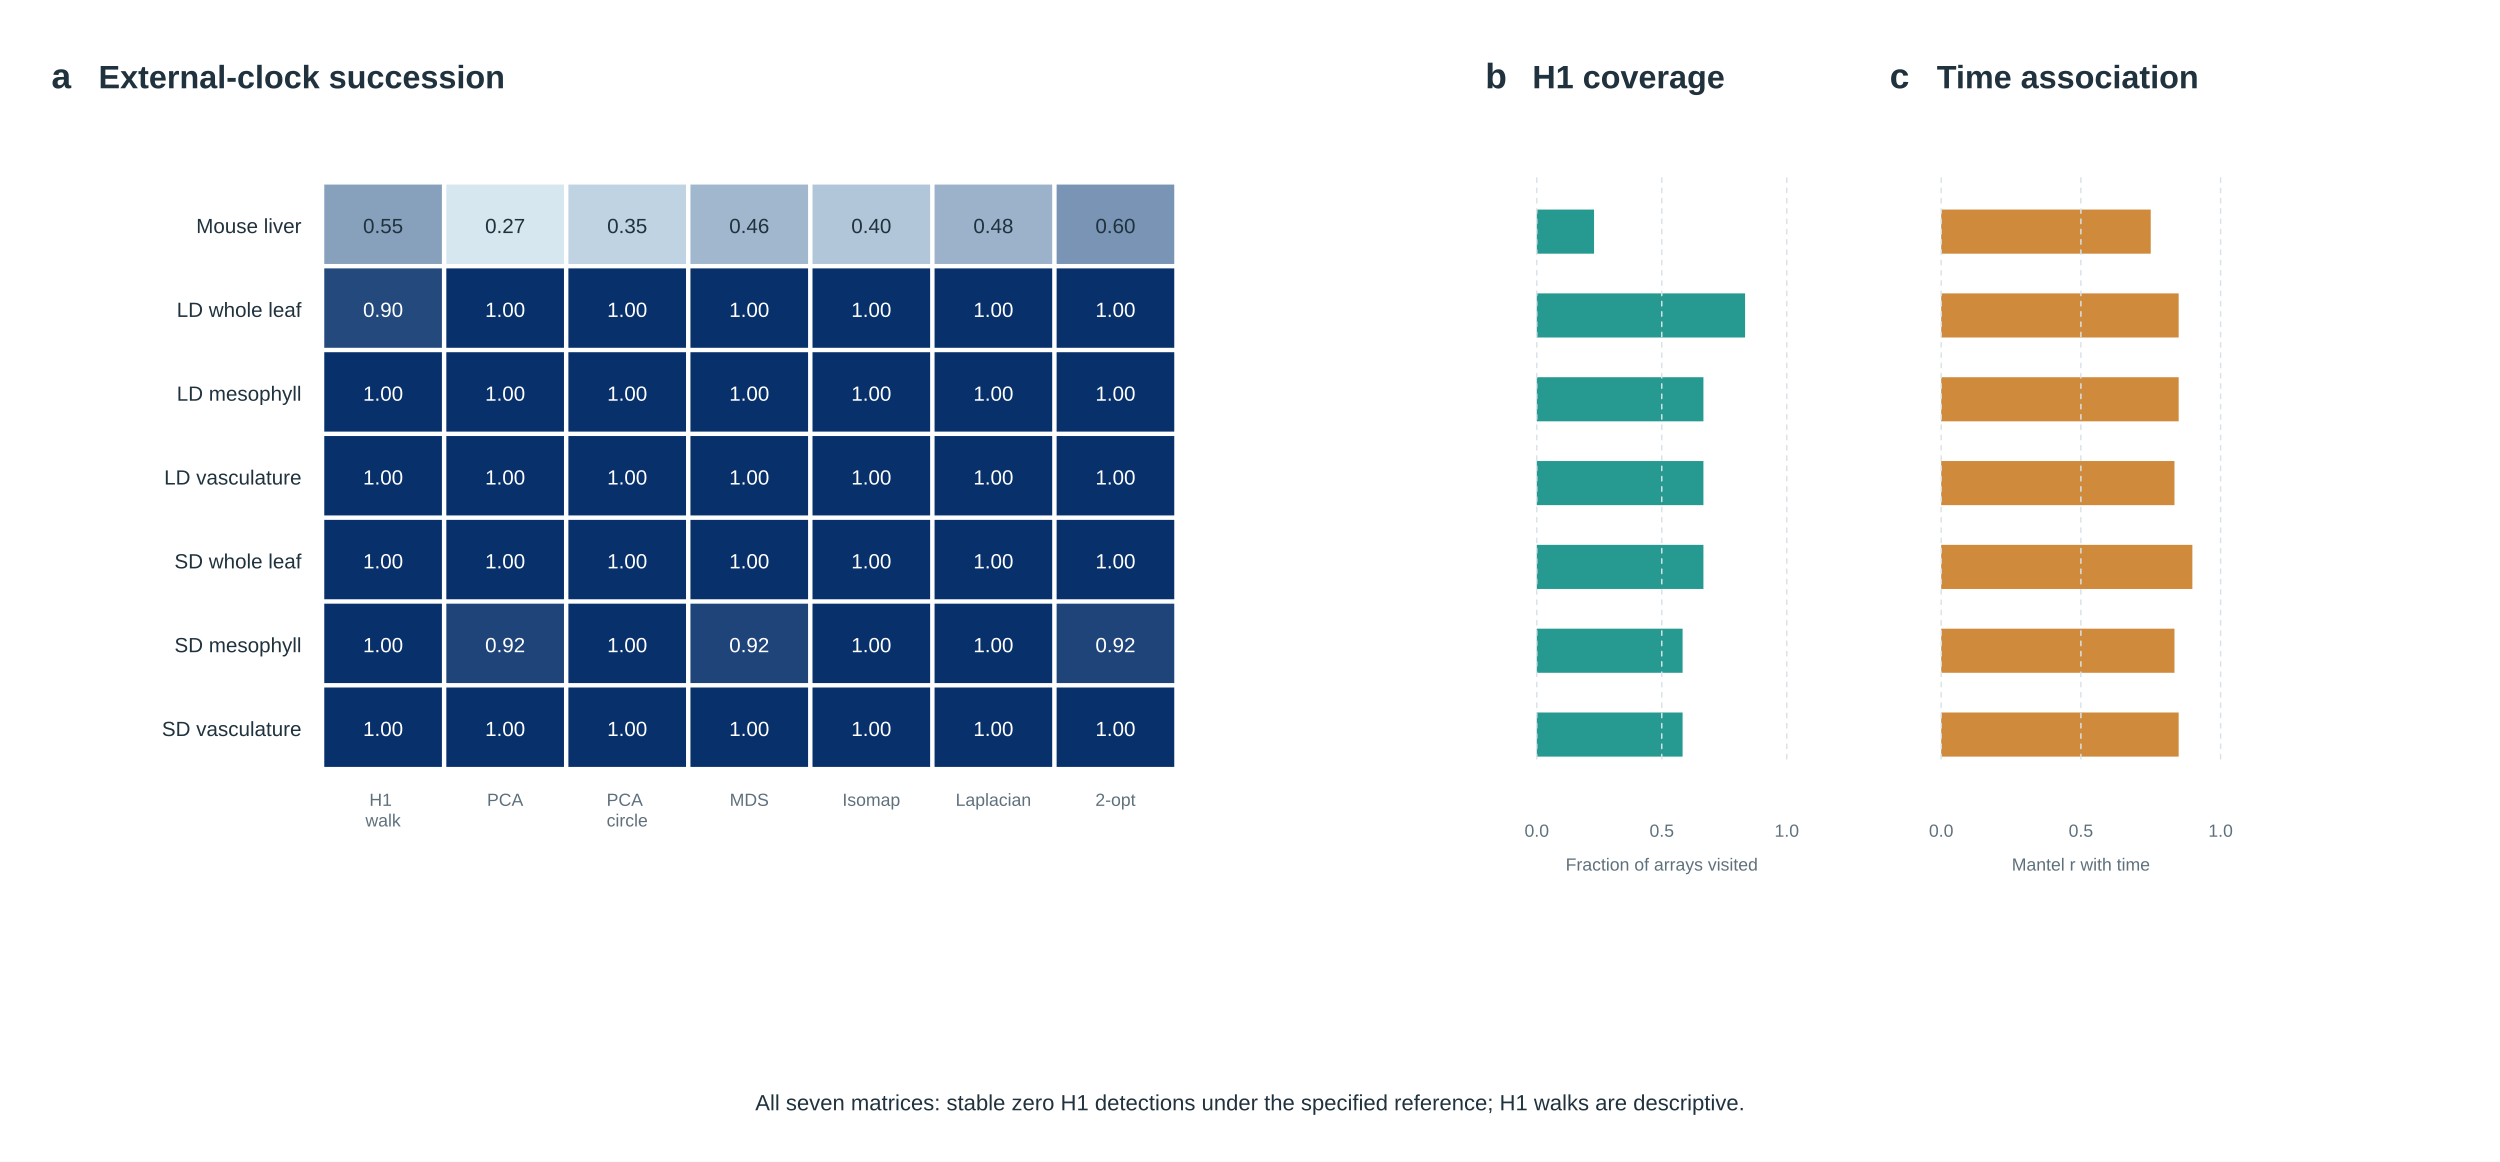
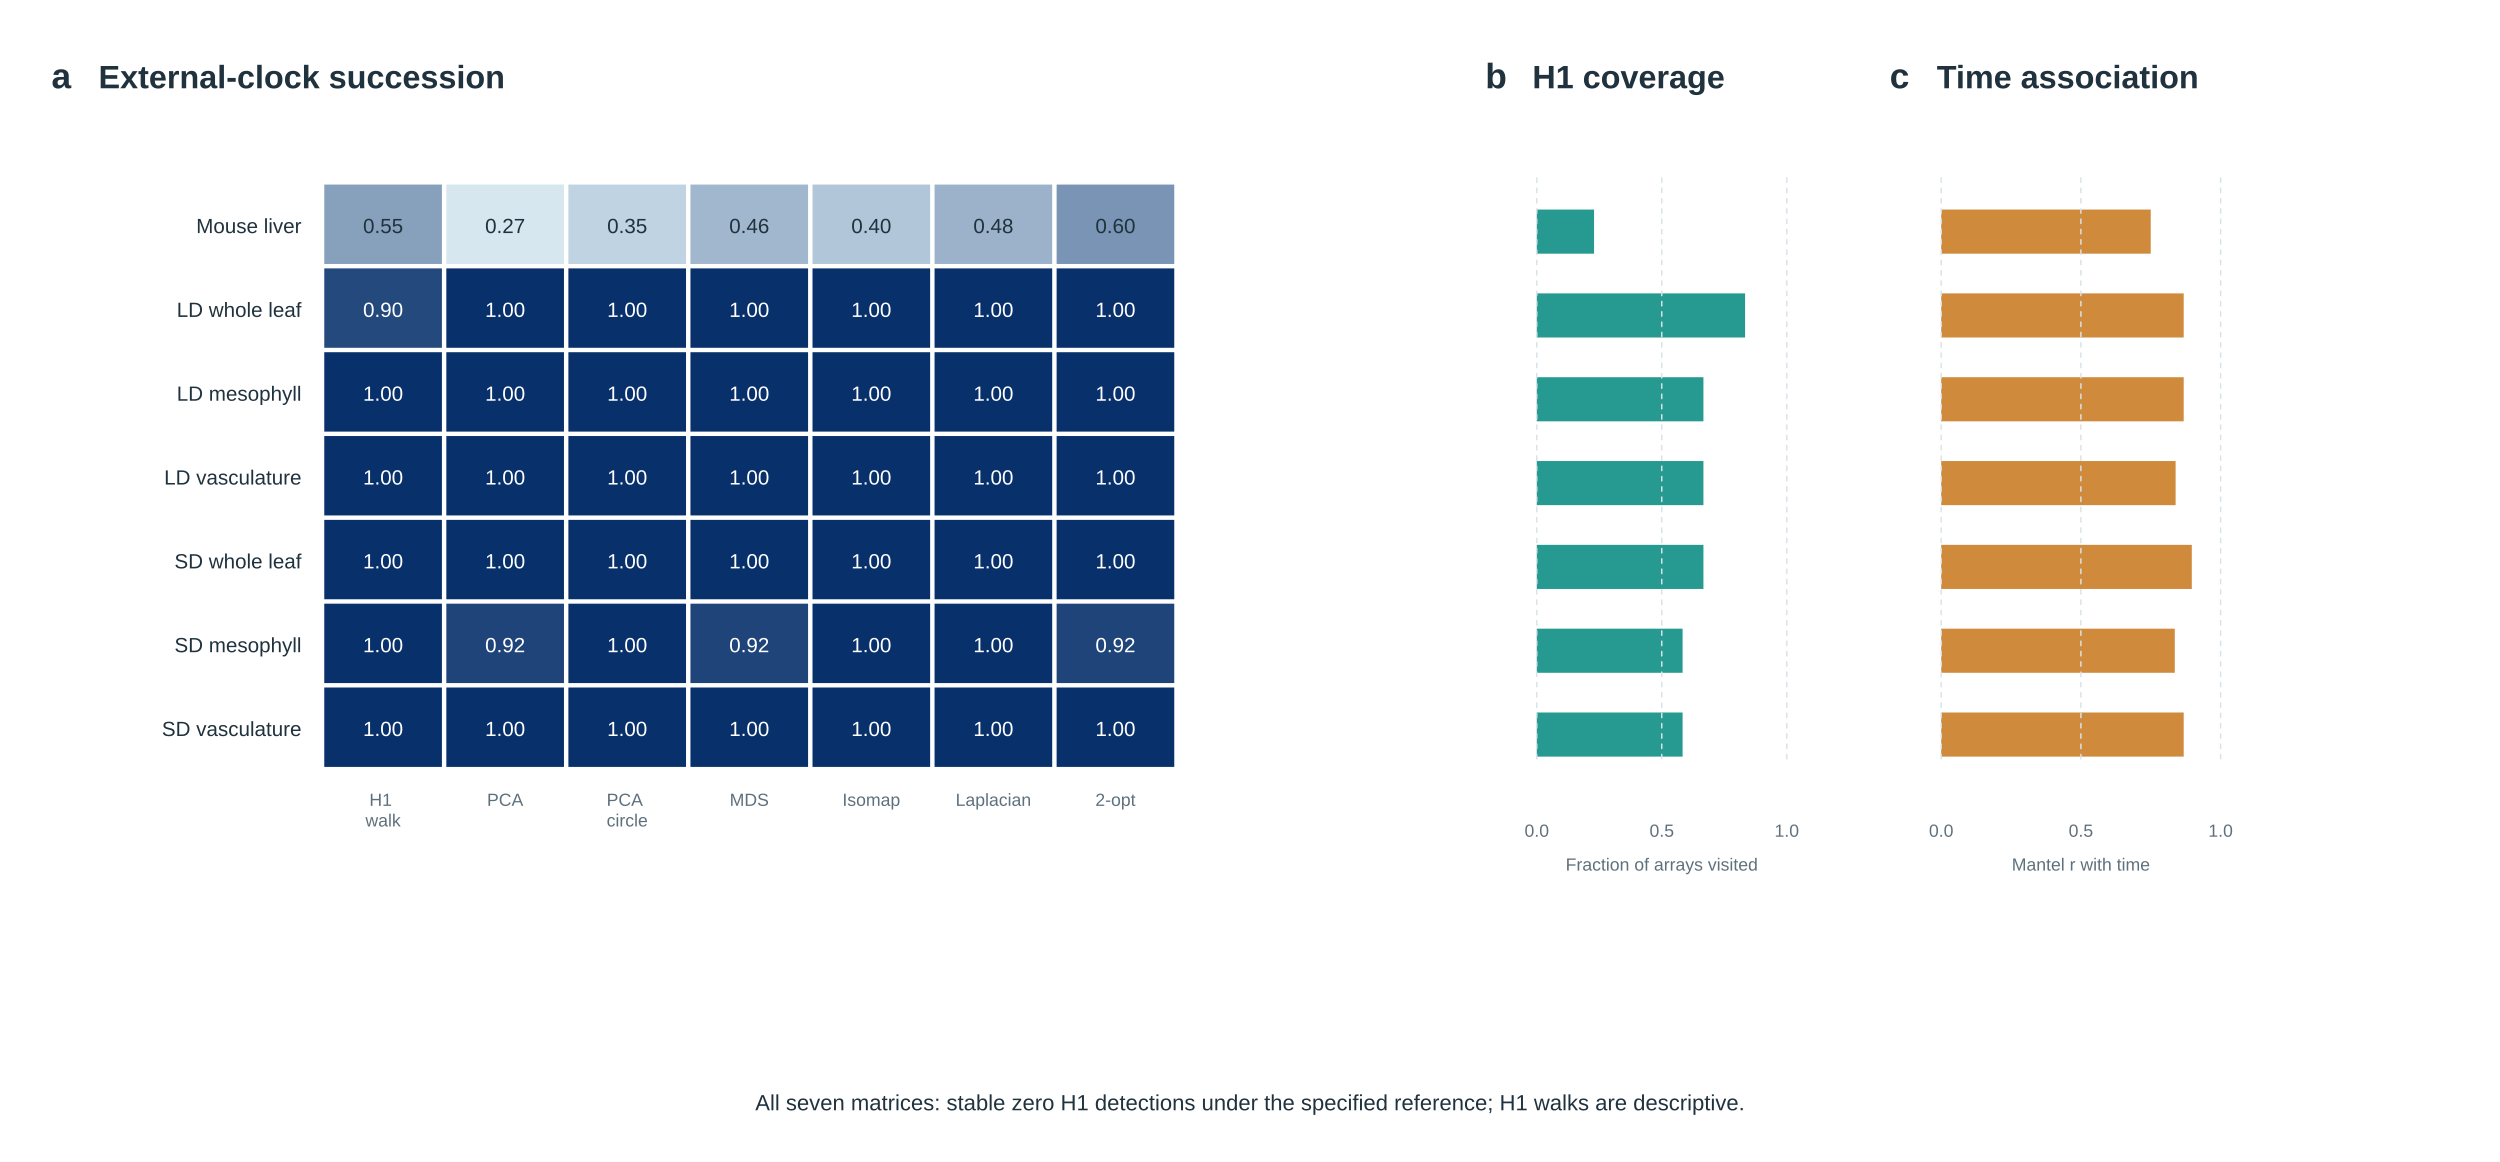
<svg xmlns="http://www.w3.org/2000/svg" width="1700pt" height="790pt" viewBox="0 0 1700 790">
  <rect width="1700" height="790" fill="#ffffff" />
  <text x="35" y="60" font-family="Arial, Helvetica, sans-serif" font-size="24" font-weight="700" fill="#20323d" text-anchor="start">
    <tspan x="35">a</tspan>
  </text>
  <text x="67" y="60" font-family="Arial, Helvetica, sans-serif" font-size="22" font-weight="700" fill="#20323d" text-anchor="start">
    <tspan x="67">External-clock succession</tspan>
  </text>
  <text x="1010" y="60" font-family="Arial, Helvetica, sans-serif" font-size="24" font-weight="700" fill="#20323d" text-anchor="start">
    <tspan x="1010">b</tspan>
  </text>
  <text x="1042" y="60" font-family="Arial, Helvetica, sans-serif" font-size="22" font-weight="700" fill="#20323d" text-anchor="start">
    <tspan x="1042">H1 coverage</tspan>
  </text>
  <text x="1285" y="60" font-family="Arial, Helvetica, sans-serif" font-size="24" font-weight="700" fill="#20323d" text-anchor="start">
    <tspan x="1285">c</tspan>
  </text>
  <text x="1317" y="60" font-family="Arial, Helvetica, sans-serif" font-size="22" font-weight="700" fill="#20323d" text-anchor="start">
    <tspan x="1317">Time association</tspan>
  </text>
  <text x="205" y="158.5" font-family="Arial, Helvetica, sans-serif" font-size="14" font-weight="400" fill="#20323d" text-anchor="end">
    <tspan x="205">Mouse liver</tspan>
  </text>
  <text x="205" y="215.5" font-family="Arial, Helvetica, sans-serif" font-size="14" font-weight="400" fill="#20323d" text-anchor="end">
    <tspan x="205">LD whole leaf</tspan>
  </text>
  <text x="205" y="272.5" font-family="Arial, Helvetica, sans-serif" font-size="14" font-weight="400" fill="#20323d" text-anchor="end">
    <tspan x="205">LD mesophyll</tspan>
  </text>
  <text x="205" y="329.5" font-family="Arial, Helvetica, sans-serif" font-size="14" font-weight="400" fill="#20323d" text-anchor="end">
    <tspan x="205">LD vasculature</tspan>
  </text>
  <text x="205" y="386.5" font-family="Arial, Helvetica, sans-serif" font-size="14" font-weight="400" fill="#20323d" text-anchor="end">
    <tspan x="205">SD whole leaf</tspan>
  </text>
  <text x="205" y="443.5" font-family="Arial, Helvetica, sans-serif" font-size="14" font-weight="400" fill="#20323d" text-anchor="end">
    <tspan x="205">SD mesophyll</tspan>
  </text>
  <text x="205" y="500.5" font-family="Arial, Helvetica, sans-serif" font-size="14" font-weight="400" fill="#20323d" text-anchor="end">
    <tspan x="205">SD vasculature</tspan>
  </text>
  <rect x="220" y="125" width="81" height="55" fill="#87a1bd" stroke="#ffffff" stroke-width="1" />
  <text x="260.5" y="158.5" font-family="Arial, Helvetica, sans-serif" font-size="14" font-weight="400" fill="#20323d" text-anchor="middle">
    <tspan x="260.5">0.55</tspan>
  </text>
  <rect x="303" y="125" width="81" height="55" fill="#d6e7f0" stroke="#ffffff" stroke-width="1" />
  <text x="343.5" y="158.5" font-family="Arial, Helvetica, sans-serif" font-size="14" font-weight="400" fill="#20323d" text-anchor="middle">
    <tspan x="343.5">0.27</tspan>
  </text>
  <rect x="386" y="125" width="81" height="55" fill="#c0d3e2" stroke="#ffffff" stroke-width="1" />
  <text x="426.5" y="158.5" font-family="Arial, Helvetica, sans-serif" font-size="14" font-weight="400" fill="#20323d" text-anchor="middle">
    <tspan x="426.5">0.35</tspan>
  </text>
  <rect x="469" y="125" width="81" height="55" fill="#a1b7ce" stroke="#ffffff" stroke-width="1" />
  <text x="509.5" y="158.5" font-family="Arial, Helvetica, sans-serif" font-size="14" font-weight="400" fill="#20323d" text-anchor="middle">
    <tspan x="509.5">0.46</tspan>
  </text>
  <rect x="552" y="125" width="81" height="55" fill="#b2c6d9" stroke="#ffffff" stroke-width="1" />
  <text x="592.5" y="158.5" font-family="Arial, Helvetica, sans-serif" font-size="14" font-weight="400" fill="#20323d" text-anchor="middle">
    <tspan x="592.5">0.40</tspan>
  </text>
  <rect x="635" y="125" width="81" height="55" fill="#9bb2ca" stroke="#ffffff" stroke-width="1" />
  <text x="675.5" y="158.5" font-family="Arial, Helvetica, sans-serif" font-size="14" font-weight="400" fill="#20323d" text-anchor="middle">
    <tspan x="675.5">0.48</tspan>
  </text>
  <rect x="718" y="125" width="81" height="55" fill="#7994b4" stroke="#ffffff" stroke-width="1" />
  <text x="758.5" y="158.5" font-family="Arial, Helvetica, sans-serif" font-size="14" font-weight="400" fill="#20323d" text-anchor="middle">
    <tspan x="758.5">0.60</tspan>
  </text>
  <rect x="220" y="182" width="81" height="55" fill="#24497d" stroke="#ffffff" stroke-width="1" />
  <text x="260.5" y="215.5" font-family="Arial, Helvetica, sans-serif" font-size="14" font-weight="400" fill="#ffffff" text-anchor="middle">
    <tspan x="260.5">0.90</tspan>
  </text>
  <rect x="303" y="182" width="81" height="55" fill="#08306b" stroke="#ffffff" stroke-width="1" />
  <text x="343.5" y="215.5" font-family="Arial, Helvetica, sans-serif" font-size="14" font-weight="400" fill="#ffffff" text-anchor="middle">
    <tspan x="343.5">1.00</tspan>
  </text>
  <rect x="386" y="182" width="81" height="55" fill="#08306b" stroke="#ffffff" stroke-width="1" />
  <text x="426.5" y="215.5" font-family="Arial, Helvetica, sans-serif" font-size="14" font-weight="400" fill="#ffffff" text-anchor="middle">
    <tspan x="426.5">1.00</tspan>
  </text>
  <rect x="469" y="182" width="81" height="55" fill="#08306b" stroke="#ffffff" stroke-width="1" />
  <text x="509.5" y="215.5" font-family="Arial, Helvetica, sans-serif" font-size="14" font-weight="400" fill="#ffffff" text-anchor="middle">
    <tspan x="509.5">1.00</tspan>
  </text>
  <rect x="552" y="182" width="81" height="55" fill="#08306b" stroke="#ffffff" stroke-width="1" />
  <text x="592.5" y="215.5" font-family="Arial, Helvetica, sans-serif" font-size="14" font-weight="400" fill="#ffffff" text-anchor="middle">
    <tspan x="592.5">1.00</tspan>
  </text>
  <rect x="635" y="182" width="81" height="55" fill="#08306b" stroke="#ffffff" stroke-width="1" />
  <text x="675.5" y="215.5" font-family="Arial, Helvetica, sans-serif" font-size="14" font-weight="400" fill="#ffffff" text-anchor="middle">
    <tspan x="675.5">1.00</tspan>
  </text>
  <rect x="718" y="182" width="81" height="55" fill="#08306b" stroke="#ffffff" stroke-width="1" />
  <text x="758.5" y="215.5" font-family="Arial, Helvetica, sans-serif" font-size="14" font-weight="400" fill="#ffffff" text-anchor="middle">
    <tspan x="758.5">1.00</tspan>
  </text>
  <rect x="220" y="239" width="81" height="55" fill="#08306b" stroke="#ffffff" stroke-width="1" />
  <text x="260.5" y="272.5" font-family="Arial, Helvetica, sans-serif" font-size="14" font-weight="400" fill="#ffffff" text-anchor="middle">
    <tspan x="260.5">1.00</tspan>
  </text>
  <rect x="303" y="239" width="81" height="55" fill="#08306b" stroke="#ffffff" stroke-width="1" />
  <text x="343.5" y="272.5" font-family="Arial, Helvetica, sans-serif" font-size="14" font-weight="400" fill="#ffffff" text-anchor="middle">
    <tspan x="343.5">1.00</tspan>
  </text>
  <rect x="386" y="239" width="81" height="55" fill="#08306b" stroke="#ffffff" stroke-width="1" />
  <text x="426.5" y="272.5" font-family="Arial, Helvetica, sans-serif" font-size="14" font-weight="400" fill="#ffffff" text-anchor="middle">
    <tspan x="426.5">1.00</tspan>
  </text>
  <rect x="469" y="239" width="81" height="55" fill="#08306b" stroke="#ffffff" stroke-width="1" />
  <text x="509.5" y="272.5" font-family="Arial, Helvetica, sans-serif" font-size="14" font-weight="400" fill="#ffffff" text-anchor="middle">
    <tspan x="509.5">1.00</tspan>
  </text>
  <rect x="552" y="239" width="81" height="55" fill="#08306b" stroke="#ffffff" stroke-width="1" />
  <text x="592.5" y="272.5" font-family="Arial, Helvetica, sans-serif" font-size="14" font-weight="400" fill="#ffffff" text-anchor="middle">
    <tspan x="592.5">1.00</tspan>
  </text>
  <rect x="635" y="239" width="81" height="55" fill="#08306b" stroke="#ffffff" stroke-width="1" />
  <text x="675.5" y="272.5" font-family="Arial, Helvetica, sans-serif" font-size="14" font-weight="400" fill="#ffffff" text-anchor="middle">
    <tspan x="675.5">1.00</tspan>
  </text>
  <rect x="718" y="239" width="81" height="55" fill="#08306b" stroke="#ffffff" stroke-width="1" />
  <text x="758.5" y="272.5" font-family="Arial, Helvetica, sans-serif" font-size="14" font-weight="400" fill="#ffffff" text-anchor="middle">
    <tspan x="758.5">1.00</tspan>
  </text>
  <rect x="220" y="296" width="81" height="55" fill="#08306b" stroke="#ffffff" stroke-width="1" />
  <text x="260.5" y="329.5" font-family="Arial, Helvetica, sans-serif" font-size="14" font-weight="400" fill="#ffffff" text-anchor="middle">
    <tspan x="260.5">1.00</tspan>
  </text>
  <rect x="303" y="296" width="81" height="55" fill="#08306b" stroke="#ffffff" stroke-width="1" />
  <text x="343.5" y="329.5" font-family="Arial, Helvetica, sans-serif" font-size="14" font-weight="400" fill="#ffffff" text-anchor="middle">
    <tspan x="343.5">1.00</tspan>
  </text>
  <rect x="386" y="296" width="81" height="55" fill="#08306b" stroke="#ffffff" stroke-width="1" />
  <text x="426.5" y="329.5" font-family="Arial, Helvetica, sans-serif" font-size="14" font-weight="400" fill="#ffffff" text-anchor="middle">
    <tspan x="426.5">1.00</tspan>
  </text>
  <rect x="469" y="296" width="81" height="55" fill="#08306b" stroke="#ffffff" stroke-width="1" />
  <text x="509.5" y="329.5" font-family="Arial, Helvetica, sans-serif" font-size="14" font-weight="400" fill="#ffffff" text-anchor="middle">
    <tspan x="509.5">1.00</tspan>
  </text>
  <rect x="552" y="296" width="81" height="55" fill="#08306b" stroke="#ffffff" stroke-width="1" />
  <text x="592.5" y="329.5" font-family="Arial, Helvetica, sans-serif" font-size="14" font-weight="400" fill="#ffffff" text-anchor="middle">
    <tspan x="592.5">1.00</tspan>
  </text>
  <rect x="635" y="296" width="81" height="55" fill="#08306b" stroke="#ffffff" stroke-width="1" />
  <text x="675.5" y="329.5" font-family="Arial, Helvetica, sans-serif" font-size="14" font-weight="400" fill="#ffffff" text-anchor="middle">
    <tspan x="675.5">1.00</tspan>
  </text>
  <rect x="718" y="296" width="81" height="55" fill="#08306b" stroke="#ffffff" stroke-width="1" />
  <text x="758.5" y="329.5" font-family="Arial, Helvetica, sans-serif" font-size="14" font-weight="400" fill="#ffffff" text-anchor="middle">
    <tspan x="758.5">1.00</tspan>
  </text>
  <rect x="220" y="353" width="81" height="55" fill="#08306b" stroke="#ffffff" stroke-width="1" />
  <text x="260.5" y="386.5" font-family="Arial, Helvetica, sans-serif" font-size="14" font-weight="400" fill="#ffffff" text-anchor="middle">
    <tspan x="260.5">1.00</tspan>
  </text>
  <rect x="303" y="353" width="81" height="55" fill="#08306b" stroke="#ffffff" stroke-width="1" />
  <text x="343.5" y="386.5" font-family="Arial, Helvetica, sans-serif" font-size="14" font-weight="400" fill="#ffffff" text-anchor="middle">
    <tspan x="343.5">1.00</tspan>
  </text>
  <rect x="386" y="353" width="81" height="55" fill="#08306b" stroke="#ffffff" stroke-width="1" />
  <text x="426.5" y="386.5" font-family="Arial, Helvetica, sans-serif" font-size="14" font-weight="400" fill="#ffffff" text-anchor="middle">
    <tspan x="426.5">1.00</tspan>
  </text>
  <rect x="469" y="353" width="81" height="55" fill="#08306b" stroke="#ffffff" stroke-width="1" />
  <text x="509.5" y="386.5" font-family="Arial, Helvetica, sans-serif" font-size="14" font-weight="400" fill="#ffffff" text-anchor="middle">
    <tspan x="509.5">1.00</tspan>
  </text>
  <rect x="552" y="353" width="81" height="55" fill="#08306b" stroke="#ffffff" stroke-width="1" />
  <text x="592.5" y="386.5" font-family="Arial, Helvetica, sans-serif" font-size="14" font-weight="400" fill="#ffffff" text-anchor="middle">
    <tspan x="592.5">1.00</tspan>
  </text>
  <rect x="635" y="353" width="81" height="55" fill="#08306b" stroke="#ffffff" stroke-width="1" />
  <text x="675.5" y="386.5" font-family="Arial, Helvetica, sans-serif" font-size="14" font-weight="400" fill="#ffffff" text-anchor="middle">
    <tspan x="675.5">1.00</tspan>
  </text>
  <rect x="718" y="353" width="81" height="55" fill="#08306b" stroke="#ffffff" stroke-width="1" />
  <text x="758.5" y="386.5" font-family="Arial, Helvetica, sans-serif" font-size="14" font-weight="400" fill="#ffffff" text-anchor="middle">
    <tspan x="758.5">1.00</tspan>
  </text>
  <rect x="220" y="410" width="81" height="55" fill="#08306b" stroke="#ffffff" stroke-width="1" />
  <text x="260.5" y="443.5" font-family="Arial, Helvetica, sans-serif" font-size="14" font-weight="400" fill="#ffffff" text-anchor="middle">
    <tspan x="260.5">1.00</tspan>
  </text>
  <rect x="303" y="410" width="81" height="55" fill="#1f447a" stroke="#ffffff" stroke-width="1" />
  <text x="343.5" y="443.5" font-family="Arial, Helvetica, sans-serif" font-size="14" font-weight="400" fill="#ffffff" text-anchor="middle">
    <tspan x="343.5">0.92</tspan>
  </text>
  <rect x="386" y="410" width="81" height="55" fill="#08306b" stroke="#ffffff" stroke-width="1" />
  <text x="426.5" y="443.5" font-family="Arial, Helvetica, sans-serif" font-size="14" font-weight="400" fill="#ffffff" text-anchor="middle">
    <tspan x="426.5">1.00</tspan>
  </text>
  <rect x="469" y="410" width="81" height="55" fill="#1f447a" stroke="#ffffff" stroke-width="1" />
  <text x="509.5" y="443.5" font-family="Arial, Helvetica, sans-serif" font-size="14" font-weight="400" fill="#ffffff" text-anchor="middle">
    <tspan x="509.5">0.92</tspan>
  </text>
  <rect x="552" y="410" width="81" height="55" fill="#08306b" stroke="#ffffff" stroke-width="1" />
  <text x="592.5" y="443.5" font-family="Arial, Helvetica, sans-serif" font-size="14" font-weight="400" fill="#ffffff" text-anchor="middle">
    <tspan x="592.5">1.00</tspan>
  </text>
  <rect x="635" y="410" width="81" height="55" fill="#08306b" stroke="#ffffff" stroke-width="1" />
  <text x="675.5" y="443.5" font-family="Arial, Helvetica, sans-serif" font-size="14" font-weight="400" fill="#ffffff" text-anchor="middle">
    <tspan x="675.5">1.00</tspan>
  </text>
  <rect x="718" y="410" width="81" height="55" fill="#1f447a" stroke="#ffffff" stroke-width="1" />
  <text x="758.5" y="443.5" font-family="Arial, Helvetica, sans-serif" font-size="14" font-weight="400" fill="#ffffff" text-anchor="middle">
    <tspan x="758.5">0.92</tspan>
  </text>
  <rect x="220" y="467" width="81" height="55" fill="#08306b" stroke="#ffffff" stroke-width="1" />
  <text x="260.5" y="500.5" font-family="Arial, Helvetica, sans-serif" font-size="14" font-weight="400" fill="#ffffff" text-anchor="middle">
    <tspan x="260.5">1.00</tspan>
  </text>
  <rect x="303" y="467" width="81" height="55" fill="#08306b" stroke="#ffffff" stroke-width="1" />
  <text x="343.5" y="500.5" font-family="Arial, Helvetica, sans-serif" font-size="14" font-weight="400" fill="#ffffff" text-anchor="middle">
    <tspan x="343.5">1.00</tspan>
  </text>
  <rect x="386" y="467" width="81" height="55" fill="#08306b" stroke="#ffffff" stroke-width="1" />
  <text x="426.5" y="500.5" font-family="Arial, Helvetica, sans-serif" font-size="14" font-weight="400" fill="#ffffff" text-anchor="middle">
    <tspan x="426.5">1.00</tspan>
  </text>
  <rect x="469" y="467" width="81" height="55" fill="#08306b" stroke="#ffffff" stroke-width="1" />
  <text x="509.5" y="500.5" font-family="Arial, Helvetica, sans-serif" font-size="14" font-weight="400" fill="#ffffff" text-anchor="middle">
    <tspan x="509.5">1.00</tspan>
  </text>
  <rect x="552" y="467" width="81" height="55" fill="#08306b" stroke="#ffffff" stroke-width="1" />
  <text x="592.5" y="500.5" font-family="Arial, Helvetica, sans-serif" font-size="14" font-weight="400" fill="#ffffff" text-anchor="middle">
    <tspan x="592.5">1.00</tspan>
  </text>
  <rect x="635" y="467" width="81" height="55" fill="#08306b" stroke="#ffffff" stroke-width="1" />
  <text x="675.5" y="500.5" font-family="Arial, Helvetica, sans-serif" font-size="14" font-weight="400" fill="#ffffff" text-anchor="middle">
    <tspan x="675.5">1.00</tspan>
  </text>
  <rect x="718" y="467" width="81" height="55" fill="#08306b" stroke="#ffffff" stroke-width="1" />
  <text x="758.5" y="500.5" font-family="Arial, Helvetica, sans-serif" font-size="14" font-weight="400" fill="#ffffff" text-anchor="middle">
    <tspan x="758.5">1.00</tspan>
  </text>
  <text x="260.5" y="548" font-family="Arial, Helvetica, sans-serif" font-size="12" font-weight="400" fill="#5e707c" text-anchor="middle">
    <tspan x="260.5">H1</tspan>
    <tspan x="260.5" dy="14">walk</tspan>
  </text>
  <text x="343.5" y="548" font-family="Arial, Helvetica, sans-serif" font-size="12" font-weight="400" fill="#5e707c" text-anchor="middle">
    <tspan x="343.5">PCA</tspan>
  </text>
  <text x="426.5" y="548" font-family="Arial, Helvetica, sans-serif" font-size="12" font-weight="400" fill="#5e707c" text-anchor="middle">
    <tspan x="426.5">PCA</tspan>
    <tspan x="426.5" dy="14">circle</tspan>
  </text>
  <text x="509.5" y="548" font-family="Arial, Helvetica, sans-serif" font-size="12" font-weight="400" fill="#5e707c" text-anchor="middle">
    <tspan x="509.5">MDS</tspan>
  </text>
  <text x="592.5" y="548" font-family="Arial, Helvetica, sans-serif" font-size="12" font-weight="400" fill="#5e707c" text-anchor="middle">
    <tspan x="592.5">Isomap</tspan>
  </text>
  <text x="675.5" y="548" font-family="Arial, Helvetica, sans-serif" font-size="12" font-weight="400" fill="#5e707c" text-anchor="middle">
    <tspan x="675.5">Laplacian</tspan>
  </text>
  <text x="758.5" y="548" font-family="Arial, Helvetica, sans-serif" font-size="12" font-weight="400" fill="#5e707c" text-anchor="middle">
    <tspan x="758.5">2-opt</tspan>
  </text>
  <rect x="1045" y="142.5" width="38.958" height="30" fill="#269a91" />
  <rect x="1320" y="142.5" width="142.5" height="30" fill="#d08a3c" />
  <rect x="1045" y="199.5" width="141.667" height="30" fill="#269a91" />
-   <rect x="1320" y="199.5" width="161.5" height="30" fill="#d08a3c" />
+   <rect x="1320" y="199.5" width="164.92" height="30" fill="#d08a3c" />
  <rect x="1045" y="256.5" width="113.333" height="30" fill="#269a91" />
-   <rect x="1320" y="256.5" width="161.5" height="30" fill="#d08a3c" />
+   <rect x="1320" y="256.5" width="164.92" height="30" fill="#d08a3c" />
  <rect x="1045" y="313.5" width="113.333" height="30" fill="#269a91" />
-   <rect x="1320" y="313.5" width="158.65" height="30" fill="#d08a3c" />
+   <rect x="1320" y="313.5" width="159.41" height="30" fill="#d08a3c" />
  <rect x="1045" y="370.5" width="113.333" height="30" fill="#269a91" />
-   <rect x="1320" y="370.5" width="170.81" height="30" fill="#d08a3c" />
+   <rect x="1320" y="370.5" width="170.43" height="30" fill="#d08a3c" />
  <rect x="1045" y="427.5" width="99.167" height="30" fill="#269a91" />
-   <rect x="1320" y="427.5" width="158.65" height="30" fill="#d08a3c" />
+   <rect x="1320" y="427.5" width="158.84" height="30" fill="#d08a3c" />
  <rect x="1045" y="484.5" width="99.167" height="30" fill="#269a91" />
-   <rect x="1320" y="484.5" width="161.5" height="30" fill="#d08a3c" />
+   <rect x="1320" y="484.5" width="164.92" height="30" fill="#d08a3c" />
  <line x1="1045" y1="121" x2="1045" y2="519" stroke="#d9e2e8" stroke-width="1" stroke-dasharray="3 4" stroke-linecap="round" />
  <text x="1045" y="569" font-family="Arial, Helvetica, sans-serif" font-size="12" font-weight="400" fill="#5e707c" text-anchor="middle">
    <tspan x="1045">0.0</tspan>
  </text>
  <line x1="1320" y1="121" x2="1320" y2="519" stroke="#d9e2e8" stroke-width="1" stroke-dasharray="3 4" stroke-linecap="round" />
  <text x="1320" y="569" font-family="Arial, Helvetica, sans-serif" font-size="12" font-weight="400" fill="#5e707c" text-anchor="middle">
    <tspan x="1320">0.0</tspan>
  </text>
  <line x1="1130" y1="121" x2="1130" y2="519" stroke="#d9e2e8" stroke-width="1" stroke-dasharray="3 4" stroke-linecap="round" />
  <text x="1130" y="569" font-family="Arial, Helvetica, sans-serif" font-size="12" font-weight="400" fill="#5e707c" text-anchor="middle">
    <tspan x="1130">0.5</tspan>
  </text>
  <line x1="1415" y1="121" x2="1415" y2="519" stroke="#d9e2e8" stroke-width="1" stroke-dasharray="3 4" stroke-linecap="round" />
  <text x="1415" y="569" font-family="Arial, Helvetica, sans-serif" font-size="12" font-weight="400" fill="#5e707c" text-anchor="middle">
    <tspan x="1415">0.5</tspan>
  </text>
  <line x1="1215" y1="121" x2="1215" y2="519" stroke="#d9e2e8" stroke-width="1" stroke-dasharray="3 4" stroke-linecap="round" />
  <text x="1215" y="569" font-family="Arial, Helvetica, sans-serif" font-size="12" font-weight="400" fill="#5e707c" text-anchor="middle">
    <tspan x="1215">1.0</tspan>
  </text>
  <line x1="1510" y1="121" x2="1510" y2="519" stroke="#d9e2e8" stroke-width="1" stroke-dasharray="3 4" stroke-linecap="round" />
  <text x="1510" y="569" font-family="Arial, Helvetica, sans-serif" font-size="12" font-weight="400" fill="#5e707c" text-anchor="middle">
    <tspan x="1510">1.0</tspan>
  </text>
  <text x="1130" y="592" font-family="Arial, Helvetica, sans-serif" font-size="12" font-weight="400" fill="#5e707c" text-anchor="middle">
    <tspan x="1130">Fraction of arrays visited</tspan>
  </text>
  <text x="1415" y="592" font-family="Arial, Helvetica, sans-serif" font-size="12" font-weight="400" fill="#5e707c" text-anchor="middle">
    <tspan x="1415">Mantel r with time</tspan>
  </text>
  <text x="850" y="755" font-family="Arial, Helvetica, sans-serif" font-size="15" font-weight="400" fill="#20323d" text-anchor="middle">
    <tspan x="850">All seven matrices: stable zero H1 detections under the specified reference; H1 walks are descriptive.</tspan>
  </text>
</svg>
